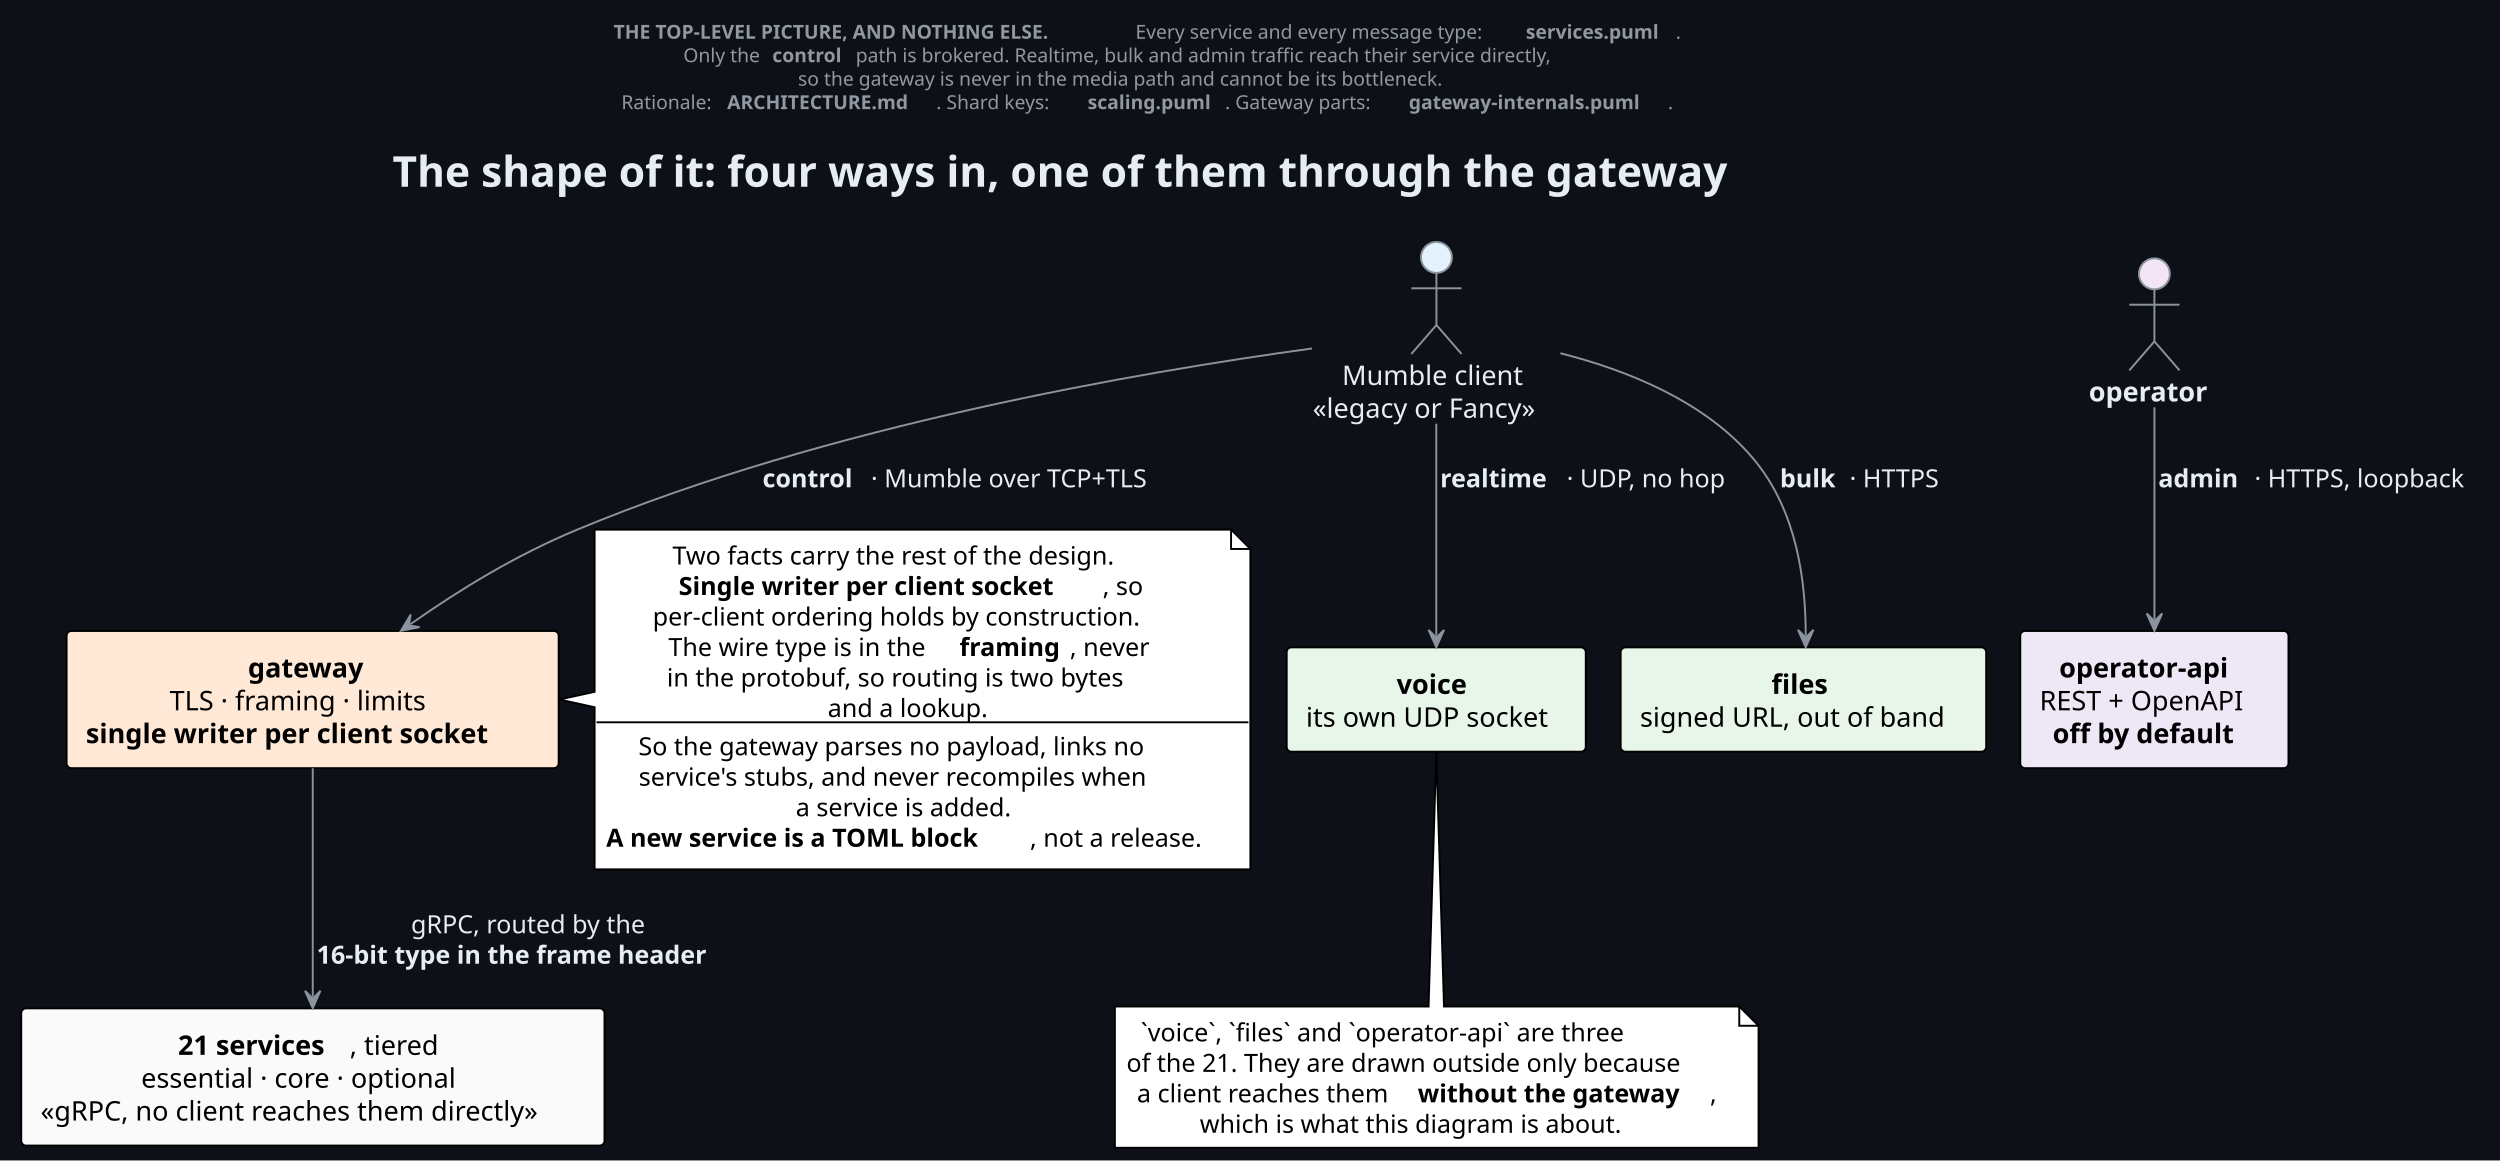
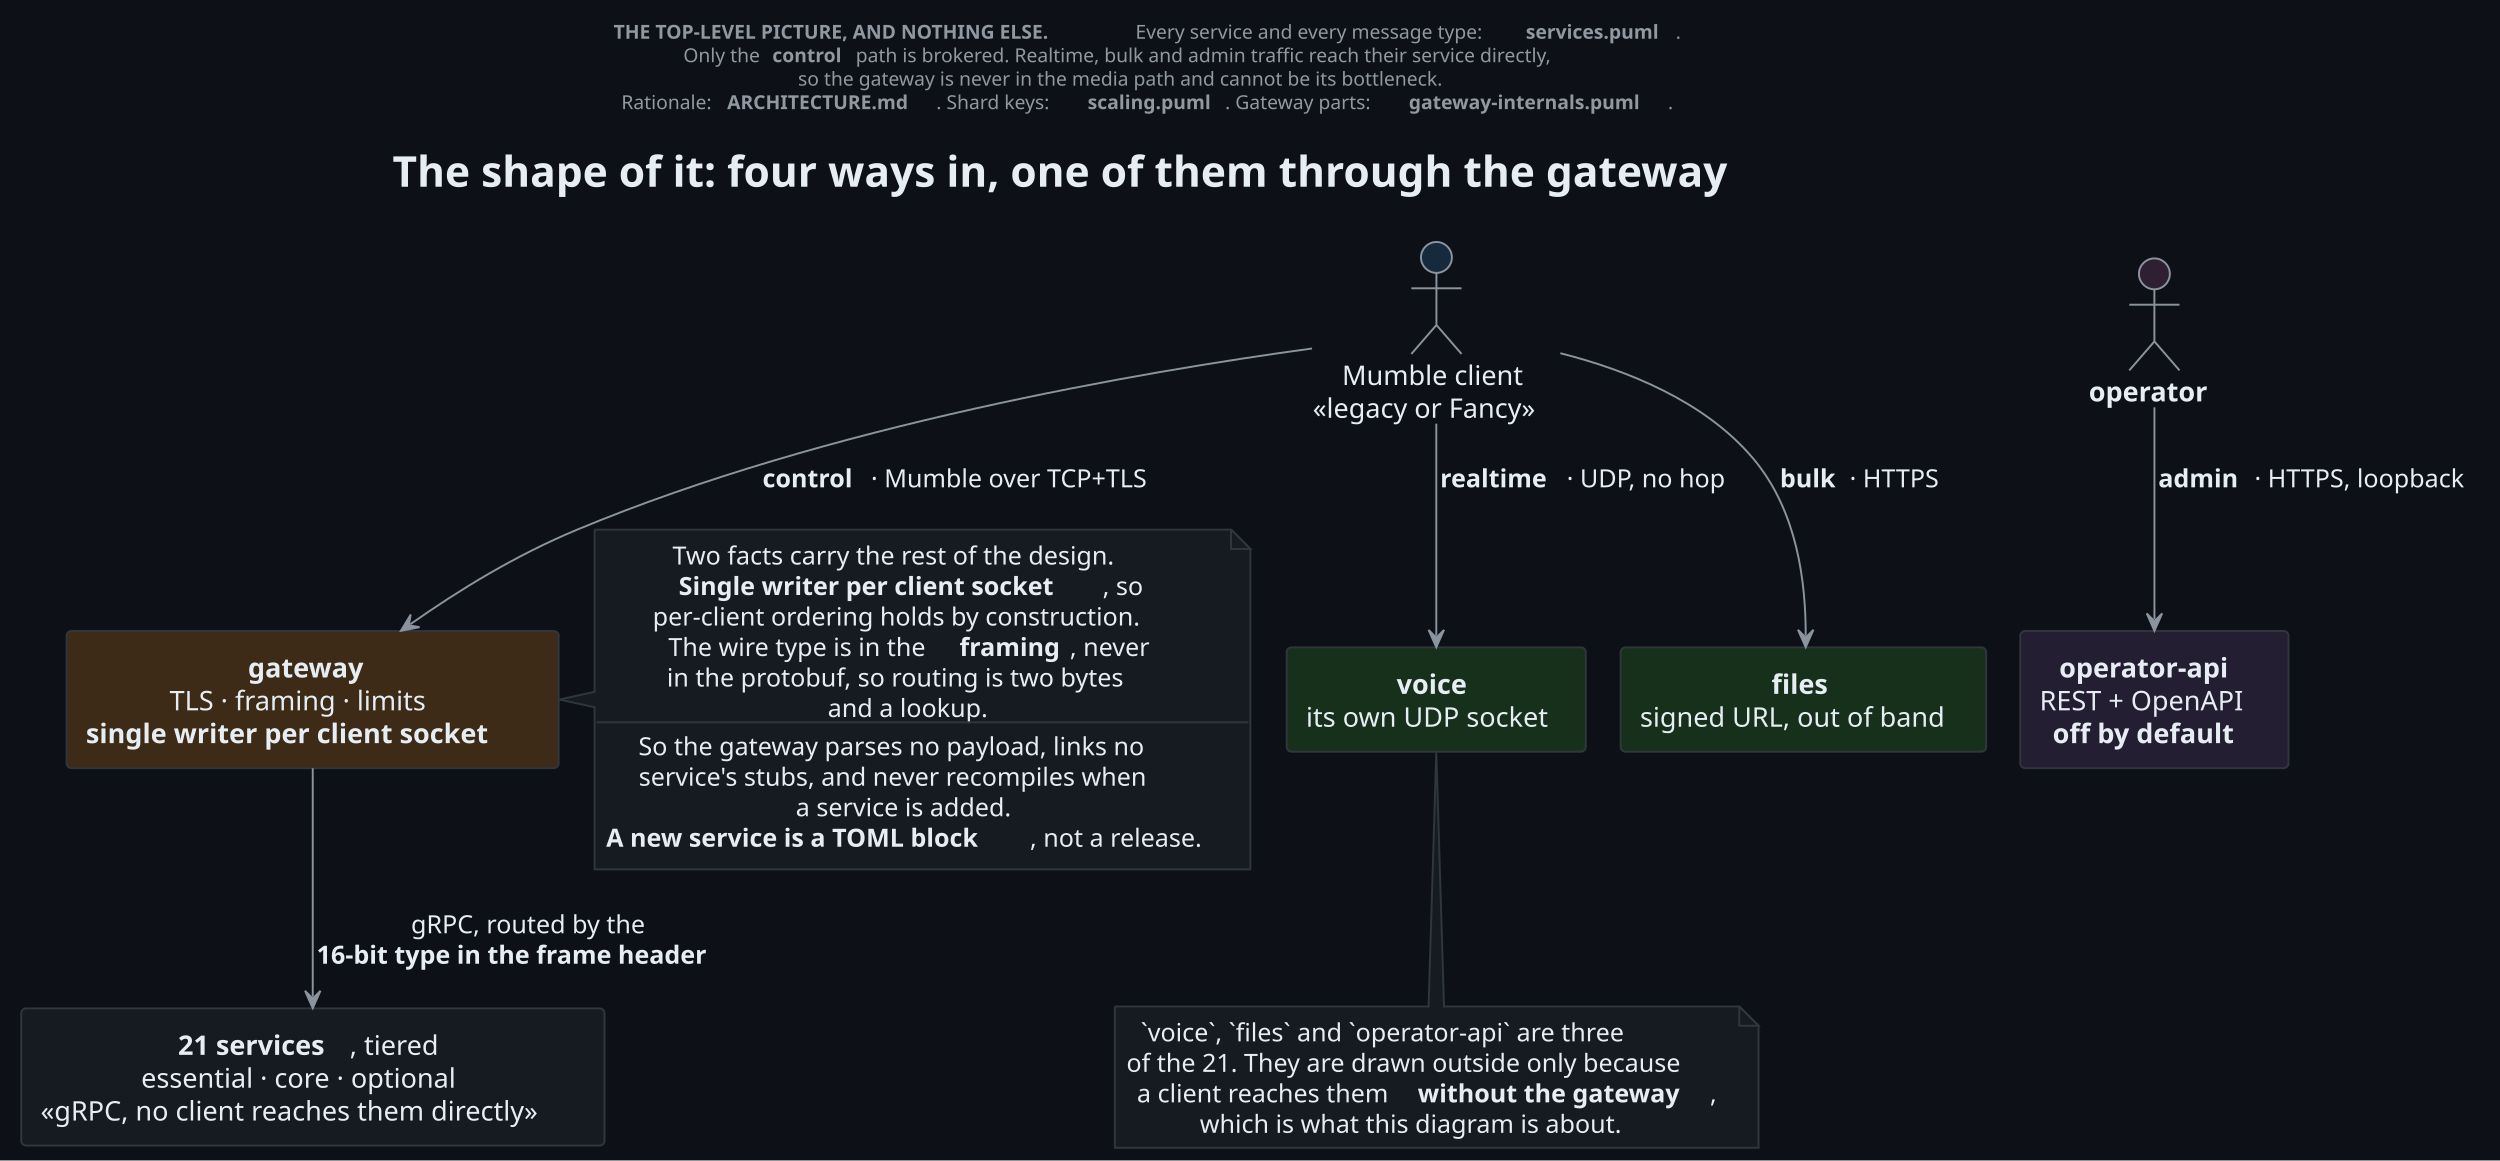
<svg xmlns="http://www.w3.org/2000/svg" contentStyleType="text/css" height="601px" preserveAspectRatio="none" style="width:1295px;height:601px;background:#0D1117;" version="1.1" viewBox="0 0 1295 601" width="1295px" zoomAndPan="magnify">
  <defs />
  <g>
    <rect width="100%" height="100%" fill="#0D1117" />
    <rect fill="#0D1117" height="601" style="stroke:none;stroke-width:1.0;" width="1295" x="0" y="0" />
    <text fill="#9198A1" font-family="Verdana" font-size="10" font-weight="bold" lengthAdjust="spacing" textLength="263.306" x="317.836" y="20.054">THE TOP-LEVEL PICTURE, AND NOTHING ELSE.</text>
    <text fill="#9198A1" font-family="Verdana" font-size="10" lengthAdjust="spacing" textLength="198.691" x="588.173" y="20.054">Every service and every message type:</text>
    <text fill="#9198A1" font-family="Verdana" font-size="10" font-weight="bold" lengthAdjust="spacing" textLength="77.647" x="790.38" y="20.054">services.puml</text>
    <text fill="#9198A1" font-family="Verdana" font-size="10" lengthAdjust="spacing" textLength="3.638" x="868.026" y="20.054">.</text>
    <text fill="#9198A1" font-family="Verdana" font-size="10" lengthAdjust="spacing" textLength="42.602" x="353.957" y="32.207">Only the</text>
    <text fill="#9198A1" font-family="Verdana" font-size="10" font-weight="bold" lengthAdjust="spacing" textLength="39.683" x="400.075" y="32.207">control</text>
    <text fill="#9198A1" font-family="Verdana" font-size="10" lengthAdjust="spacing" textLength="392.271" x="443.273" y="32.207">path is brokered. Realtime, bulk and admin traffic reach their service directly,</text>
    <text fill="#9198A1" font-family="Verdana" font-size="10" lengthAdjust="spacing" textLength="362.759" x="413.371" y="44.36">so the gateway is never in the media path and cannot be its bottleneck.</text>
    <text fill="#9198A1" font-family="Verdana" font-size="10" lengthAdjust="spacing" textLength="51.289" x="321.859" y="56.514">Rationale:</text>
    <text fill="#9198A1" font-family="Verdana" font-size="10" font-weight="bold" lengthAdjust="spacing" textLength="108.315" x="376.664" y="56.514">ARCHITECTURE.md</text>
    <text fill="#9198A1" font-family="Verdana" font-size="10" lengthAdjust="spacing" textLength="74.912" x="484.979" y="56.514">.   Shard keys:</text>
    <text fill="#9198A1" font-family="Verdana" font-size="10" font-weight="bold" lengthAdjust="spacing" textLength="71.177" x="563.407" y="56.514">scaling.puml</text>
    <text fill="#9198A1" font-family="Verdana" font-size="10" lengthAdjust="spacing" textLength="91.66" x="634.584" y="56.514">.   Gateway parts:</text>
    <text fill="#9198A1" font-family="Verdana" font-size="10" font-weight="bold" lengthAdjust="spacing" textLength="134.243" x="729.76" y="56.514">gateway-internals.puml</text>
    <text fill="#9198A1" font-family="Verdana" font-size="10" lengthAdjust="spacing" textLength="3.638" x="864.003" y="56.514">.</text>
    <text fill="#E6EDF3" font-family="Verdana" font-size="22" font-weight="bold" lengthAdjust="spacing" textLength="782.88" x="203.31" y="96.731">The shape of it: four ways in, one of them through the gateway</text>
    <g id="elem_client">
-       <ellipse cx="744.073" cy="133.351" fill="#E3F2FD" rx="8" ry="8" style="stroke:#8B949E;stroke-width:1.0;" />
+       <ellipse cx="744.073" cy="133.351" fill="#17293D" rx="8" ry="8" style="stroke:#8B949E;stroke-width:1.0;" />
      <path d="M744.073,141.351 L744.073,168.351 M731.073,149.351 L757.073,149.351 M744.073,168.351 L731.073,183.351 M744.073,168.351 L757.073,183.351 " fill="none" style="stroke:#8B949E;stroke-width:1.0;" />
      <text fill="#E6EDF3" font-family="Verdana" font-size="14" lengthAdjust="spacing" textLength="97.795" x="695.176" y="199.426">Mumble client</text>
      <text fill="#E6EDF3" font-family="Verdana" font-size="14" lengthAdjust="spacing" textLength="128.147" x="680" y="216.44">«legacy or Fancy»</text>
    </g>
    <g id="elem_oper">
-       <ellipse cx="1115.978" cy="141.851" fill="#F3E5F5" rx="8" ry="8" style="stroke:#8B949E;stroke-width:1.0;" />
+       <ellipse cx="1115.978" cy="141.851" fill="#2E1F33" rx="8" ry="8" style="stroke:#8B949E;stroke-width:1.0;" />
      <path d="M1115.978,149.851 L1115.978,176.851 M1102.978,157.851 L1128.978,157.851 M1115.978,176.851 L1102.978,191.851 M1115.978,176.851 L1128.978,191.851 " fill="none" style="stroke:#8B949E;stroke-width:1.0;" />
      <text fill="#E6EDF3" font-family="Verdana" font-size="14" font-weight="bold" lengthAdjust="spacing" textLength="67.956" x="1082" y="207.926">operator</text>
    </g>
    <g id="elem_gw">
-       <rect fill="#FFE9D6" height="71.044" rx="2.5" ry="2.5" style="stroke:#000000;stroke-width:1.0;" width="254.89" x="34.5" y="326.851" />
-       <text fill="#000000" font-family="Verdana" font-size="14" font-weight="bold" lengthAdjust="spacing" textLength="66.992" x="128.449" y="350.926">gateway</text>
-       <text fill="#000000" font-family="Verdana" font-size="14" lengthAdjust="spacing" textLength="148.162" x="87.864" y="367.94">TLS · framing · limits</text>
-       <text fill="#000000" font-family="Verdana" font-size="14" font-weight="bold" lengthAdjust="spacing" textLength="234.89" x="44.5" y="384.955">single writer per client socket</text>
+       <rect fill="#3D2A17" height="71.044" rx="2.5" ry="2.5" style="stroke:#30363D;stroke-width:1.0;" width="254.89" x="34.5" y="326.851" />
+       <text fill="#E6EDF3" font-family="Verdana" font-size="14" font-weight="bold" lengthAdjust="spacing" textLength="66.992" x="128.449" y="350.926">gateway</text>
+       <text fill="#E6EDF3" font-family="Verdana" font-size="14" lengthAdjust="spacing" textLength="148.162" x="87.864" y="367.94">TLS · framing · limits</text>
+       <text fill="#E6EDF3" font-family="Verdana" font-size="14" font-weight="bold" lengthAdjust="spacing" textLength="234.89" x="44.5" y="384.955">single writer per client socket</text>
    </g>
    <g id="elem_svc">
-       <rect fill="#FAFAFA" height="71.044" rx="2.5" ry="2.5" style="stroke:#000000;stroke-width:1.0;" width="302.133" x="11" y="522.351" />
-       <text fill="#000000" font-family="Verdana" font-size="14" font-weight="bold" lengthAdjust="spacing" textLength="88.977" x="92.203" y="546.426">21 services</text>
-       <text fill="#000000" font-family="Verdana" font-size="14" lengthAdjust="spacing" textLength="50.75" x="181.18" y="546.426">, tiered</text>
-       <text fill="#000000" font-family="Verdana" font-size="14" lengthAdjust="spacing" textLength="177.898" x="73.117" y="563.44">essential · core · optional</text>
-       <text fill="#000000" font-family="Verdana" font-size="14" lengthAdjust="spacing" textLength="282.133" x="21" y="580.455">«gRPC, no client reaches them directly»</text>
+       <rect fill="#161B22" height="71.044" rx="2.5" ry="2.5" style="stroke:#30363D;stroke-width:1.0;" width="302.133" x="11" y="522.351" />
+       <text fill="#E6EDF3" font-family="Verdana" font-size="14" font-weight="bold" lengthAdjust="spacing" textLength="88.977" x="92.203" y="546.426">21 services</text>
+       <text fill="#E6EDF3" font-family="Verdana" font-size="14" lengthAdjust="spacing" textLength="50.75" x="181.18" y="546.426">, tiered</text>
+       <text fill="#E6EDF3" font-family="Verdana" font-size="14" lengthAdjust="spacing" textLength="177.898" x="73.117" y="563.44">essential · core · optional</text>
+       <text fill="#E6EDF3" font-family="Verdana" font-size="14" lengthAdjust="spacing" textLength="282.133" x="21" y="580.455">«gRPC, no client reaches them directly»</text>
    </g>
    <g id="elem_voice">
-       <rect fill="#E8F5E9" height="54.029" rx="2.5" ry="2.5" style="stroke:#000000;stroke-width:1.0;" width="154.935" x="666.5" y="335.351" />
-       <text fill="#000000" font-family="Verdana" font-size="14" font-weight="bold" lengthAdjust="spacing" textLength="41.029" x="723.453" y="359.426">voice</text>
-       <text fill="#000000" font-family="Verdana" font-size="14" lengthAdjust="spacing" textLength="134.935" x="676.5" y="376.44">its own UDP socket</text>
+       <rect fill="#16301C" height="54.029" rx="2.5" ry="2.5" style="stroke:#30363D;stroke-width:1.0;" width="154.935" x="666.5" y="335.351" />
+       <text fill="#E6EDF3" font-family="Verdana" font-size="14" font-weight="bold" lengthAdjust="spacing" textLength="41.029" x="723.453" y="359.426">voice</text>
+       <text fill="#E6EDF3" font-family="Verdana" font-size="14" lengthAdjust="spacing" textLength="134.935" x="676.5" y="376.44">its own UDP socket</text>
    </g>
    <g id="elem_files">
-       <rect fill="#E8F5E9" height="54.029" rx="2.5" ry="2.5" style="stroke:#000000;stroke-width:1.0;" width="189.34" x="839.5" y="335.351" />
-       <text fill="#000000" font-family="Verdana" font-size="14" font-weight="bold" lengthAdjust="spacing" textLength="33.086" x="917.627" y="359.426">files</text>
-       <text fill="#000000" font-family="Verdana" font-size="14" lengthAdjust="spacing" textLength="169.34" x="849.5" y="376.44">signed URL, out of band</text>
+       <rect fill="#16301C" height="54.029" rx="2.5" ry="2.5" style="stroke:#30363D;stroke-width:1.0;" width="189.34" x="839.5" y="335.351" />
+       <text fill="#E6EDF3" font-family="Verdana" font-size="14" font-weight="bold" lengthAdjust="spacing" textLength="33.086" x="917.627" y="359.426">files</text>
+       <text fill="#E6EDF3" font-family="Verdana" font-size="14" lengthAdjust="spacing" textLength="169.34" x="849.5" y="376.44">signed URL, out of band</text>
    </g>
    <g id="elem_opapi">
-       <rect fill="#EDE7F6" height="71.044" rx="2.5" ry="2.5" style="stroke:#000000;stroke-width:1.0;" width="138.932" x="1046.5" y="326.851" />
-       <text fill="#000000" font-family="Verdana" font-size="14" font-weight="bold" lengthAdjust="spacing" textLength="98.602" x="1066.665" y="350.926">operator-api</text>
-       <text fill="#000000" font-family="Verdana" font-size="14" lengthAdjust="spacing" textLength="118.932" x="1056.5" y="367.94">REST + OpenAPI</text>
-       <text fill="#000000" font-family="Verdana" font-size="14" font-weight="bold" lengthAdjust="spacing" textLength="105.397" x="1063.268" y="384.955">off by default</text>
+       <rect fill="#241E33" height="71.044" rx="2.5" ry="2.5" style="stroke:#30363D;stroke-width:1.0;" width="138.932" x="1046.5" y="326.851" />
+       <text fill="#E6EDF3" font-family="Verdana" font-size="14" font-weight="bold" lengthAdjust="spacing" textLength="98.602" x="1066.665" y="350.926">operator-api</text>
+       <text fill="#E6EDF3" font-family="Verdana" font-size="14" lengthAdjust="spacing" textLength="118.932" x="1056.5" y="367.94">REST + OpenAPI</text>
+       <text fill="#E6EDF3" font-family="Verdana" font-size="14" font-weight="bold" lengthAdjust="spacing" textLength="105.397" x="1063.268" y="384.955">off by default</text>
    </g>
    <g id="elem_GMN14">
-       <path d="M308,274.351 L308,358.351 L289.758,362.351 L308,366.351 L308,450.344 A0,0 0 0 0 308,450.344 L647.69,450.344 A0,0 0 0 0 647.69,450.344 L647.69,284.351 L637.69,274.351 L308,274.351 A0,0 0 0 0 308,274.351 " fill="#FFFFFF" style="stroke:#000000;stroke-width:1.0;" />
-       <path d="M637.69,274.351 L637.69,284.351 L647.69,284.351 L637.69,274.351 " fill="#FFFFFF" style="stroke:#000000;stroke-width:1.0;" />
-       <text fill="#000000" font-family="Verdana" font-size="13" lengthAdjust="spacing" textLength="250.022" x="348.334" y="292.42">Two facts carry the rest of the design.</text>
-       <text fill="#000000" font-family="Verdana" font-size="13" font-weight="bold" lengthAdjust="spacing" textLength="219.635" x="351.546" y="308.22">Single writer per client socket</text>
-       <text fill="#000000" font-family="Verdana" font-size="13" lengthAdjust="spacing" textLength="23.962" x="571.182" y="308.22">, so</text>
-       <text fill="#000000" font-family="Verdana" font-size="13" lengthAdjust="spacing" textLength="270.518" x="338.086" y="324.019">per-client ordering holds by construction.</text>
-       <text fill="#000000" font-family="Verdana" font-size="13" lengthAdjust="spacing" textLength="146.218" x="346.23" y="339.818">The wire type is in the</text>
-       <text fill="#000000" font-family="Verdana" font-size="13" font-weight="bold" lengthAdjust="spacing" textLength="57.186" x="497.019" y="339.818">framing</text>
-       <text fill="#000000" font-family="Verdana" font-size="13" lengthAdjust="spacing" textLength="46.255" x="554.205" y="339.818">, never</text>
-       <text fill="#000000" font-family="Verdana" font-size="13" lengthAdjust="spacing" textLength="255.823" x="345.434" y="355.618">in the protobuf, so routing is two bytes</text>
-       <text fill="#000000" font-family="Verdana" font-size="13" lengthAdjust="spacing" textLength="89.178" x="428.756" y="371.417">and a lookup.</text>
-       <line style="stroke:#000000;stroke-width:1.0;" x1="309" x2="646.69" y1="374.147" y2="374.147" />
-       <text fill="#000000" font-family="Verdana" font-size="13" lengthAdjust="spacing" textLength="285.276" x="330.707" y="391.216">So the gateway parses no payload, links no</text>
-       <text fill="#000000" font-family="Verdana" font-size="13" lengthAdjust="spacing" textLength="284.959" x="330.866" y="407.016">service's stubs, and never recompiles when</text>
-       <text fill="#000000" font-family="Verdana" font-size="13" lengthAdjust="spacing" textLength="122.281" x="412.205" y="422.815">a service is added.</text>
-       <text fill="#000000" font-family="Verdana" font-size="13" font-weight="bold" lengthAdjust="spacing" textLength="219.546" x="314" y="438.614">A new service is a TOML block</text>
-       <text fill="#000000" font-family="Verdana" font-size="13" lengthAdjust="spacing" textLength="99.144" x="533.546" y="438.614">, not a release.</text>
+       <path d="M308,274.351 L308,358.351 L289.758,362.351 L308,366.351 L308,450.344 A0,0 0 0 0 308,450.344 L647.69,450.344 A0,0 0 0 0 647.69,450.344 L647.69,284.351 L637.69,274.351 L308,274.351 A0,0 0 0 0 308,274.351 " fill="#161B22" style="stroke:#30363D;stroke-width:1.0;" />
+       <path d="M637.69,274.351 L637.69,284.351 L647.69,284.351 L637.69,274.351 " fill="#161B22" style="stroke:#30363D;stroke-width:1.0;" />
+       <text fill="#E6EDF3" font-family="Verdana" font-size="13" lengthAdjust="spacing" textLength="250.022" x="348.334" y="292.42">Two facts carry the rest of the design.</text>
+       <text fill="#E6EDF3" font-family="Verdana" font-size="13" font-weight="bold" lengthAdjust="spacing" textLength="219.635" x="351.546" y="308.22">Single writer per client socket</text>
+       <text fill="#E6EDF3" font-family="Verdana" font-size="13" lengthAdjust="spacing" textLength="23.962" x="571.182" y="308.22">, so</text>
+       <text fill="#E6EDF3" font-family="Verdana" font-size="13" lengthAdjust="spacing" textLength="270.518" x="338.086" y="324.019">per-client ordering holds by construction.</text>
+       <text fill="#E6EDF3" font-family="Verdana" font-size="13" lengthAdjust="spacing" textLength="146.218" x="346.23" y="339.818">The wire type is in the</text>
+       <text fill="#E6EDF3" font-family="Verdana" font-size="13" font-weight="bold" lengthAdjust="spacing" textLength="57.186" x="497.019" y="339.818">framing</text>
+       <text fill="#E6EDF3" font-family="Verdana" font-size="13" lengthAdjust="spacing" textLength="46.255" x="554.205" y="339.818">, never</text>
+       <text fill="#E6EDF3" font-family="Verdana" font-size="13" lengthAdjust="spacing" textLength="255.823" x="345.434" y="355.618">in the protobuf, so routing is two bytes</text>
+       <text fill="#E6EDF3" font-family="Verdana" font-size="13" lengthAdjust="spacing" textLength="89.178" x="428.756" y="371.417">and a lookup.</text>
+       <line style="stroke:#30363D;stroke-width:1.0;" x1="309" x2="646.69" y1="374.147" y2="374.147" />
+       <text fill="#E6EDF3" font-family="Verdana" font-size="13" lengthAdjust="spacing" textLength="285.276" x="330.707" y="391.216">So the gateway parses no payload, links no</text>
+       <text fill="#E6EDF3" font-family="Verdana" font-size="13" lengthAdjust="spacing" textLength="284.959" x="330.866" y="407.016">service's stubs, and never recompiles when</text>
+       <text fill="#E6EDF3" font-family="Verdana" font-size="13" lengthAdjust="spacing" textLength="122.281" x="412.205" y="422.815">a service is added.</text>
+       <text fill="#E6EDF3" font-family="Verdana" font-size="13" font-weight="bold" lengthAdjust="spacing" textLength="219.546" x="314" y="438.614">A new service is a TOML block</text>
+       <text fill="#E6EDF3" font-family="Verdana" font-size="13" lengthAdjust="spacing" textLength="99.144" x="533.546" y="438.614">, not a release.</text>
    </g>
    <g id="elem_GMN17">
-       <path d="M577.5,521.351 L577.5,594.548 A0,0 0 0 0 577.5,594.548 L910.938,594.548 A0,0 0 0 0 910.938,594.548 L910.938,531.351 L900.938,521.351 L748,521.351 L744,389.447 L740,521.351 L577.5,521.351 A0,0 0 0 0 577.5,521.351 " fill="#FFFFFF" style="stroke:#000000;stroke-width:1.0;" />
-       <path d="M900.938,521.351 L900.938,531.351 L910.938,531.351 L900.938,521.351 " fill="#FFFFFF" style="stroke:#000000;stroke-width:1.0;" />
-       <text fill="#000000" font-family="Verdana" font-size="13" lengthAdjust="spacing" textLength="297.705" x="590.866" y="539.42">`voice`, `files` and `operator-api` are three</text>
-       <text fill="#000000" font-family="Verdana" font-size="13" lengthAdjust="spacing" textLength="312.438" x="583.5" y="555.22">of the 21. They are drawn outside only because</text>
-       <text fill="#000000" font-family="Verdana" font-size="13" lengthAdjust="spacing" textLength="140.874" x="588.943" y="571.019">a client reaches them</text>
-       <text fill="#000000" font-family="Verdana" font-size="13" font-weight="bold" lengthAdjust="spacing" textLength="151.379" x="734.387" y="571.019">without the gateway</text>
-       <text fill="#000000" font-family="Verdana" font-size="13" lengthAdjust="spacing" textLength="4.729" x="885.766" y="571.019">,</text>
-       <text fill="#000000" font-family="Verdana" font-size="13" lengthAdjust="spacing" textLength="236.469" x="621.484" y="586.818">which is what this diagram is about.</text>
+       <path d="M577.5,521.351 L577.5,594.548 A0,0 0 0 0 577.5,594.548 L910.938,594.548 A0,0 0 0 0 910.938,594.548 L910.938,531.351 L900.938,521.351 L748,521.351 L744,389.447 L740,521.351 L577.5,521.351 A0,0 0 0 0 577.5,521.351 " fill="#161B22" style="stroke:#30363D;stroke-width:1.0;" />
+       <path d="M900.938,521.351 L900.938,531.351 L910.938,531.351 L900.938,521.351 " fill="#161B22" style="stroke:#30363D;stroke-width:1.0;" />
+       <text fill="#E6EDF3" font-family="Verdana" font-size="13" lengthAdjust="spacing" textLength="297.705" x="590.866" y="539.42">`voice`, `files` and `operator-api` are three</text>
+       <text fill="#E6EDF3" font-family="Verdana" font-size="13" lengthAdjust="spacing" textLength="312.438" x="583.5" y="555.22">of the 21. They are drawn outside only because</text>
+       <text fill="#E6EDF3" font-family="Verdana" font-size="13" lengthAdjust="spacing" textLength="140.874" x="588.943" y="571.019">a client reaches them</text>
+       <text fill="#E6EDF3" font-family="Verdana" font-size="13" font-weight="bold" lengthAdjust="spacing" textLength="151.379" x="734.387" y="571.019">without the gateway</text>
+       <text fill="#E6EDF3" font-family="Verdana" font-size="13" lengthAdjust="spacing" textLength="4.729" x="885.766" y="571.019">,</text>
+       <text fill="#E6EDF3" font-family="Verdana" font-size="13" lengthAdjust="spacing" textLength="236.469" x="621.484" y="586.818">which is what this diagram is about.</text>
    </g>
    <polygon fill="#8B949E" points="207.68,326.752,217.347,324.869,211.776,323.885,212.76,318.315,207.68,326.752" style="stroke:#8B949E;stroke-width:1.0;" />
    <path d="M679.632,180.514 C591.166,192.596 428.273,220.452 299,274.351 C266.623,287.85 238.251,305.355 212.596,323.312 " fill="none" style="stroke:#8B949E;stroke-width:1.0;" />
    <text fill="#E6EDF3" font-family="Verdana" font-size="13" font-weight="bold" lengthAdjust="spacing" textLength="51.587" x="395" y="252.42">control</text>
    <text fill="#E6EDF3" font-family="Verdana" font-size="13" lengthAdjust="spacing" textLength="158.253" x="451.158" y="252.42">· Mumble over TCP+TLS</text>
    <polygon fill="#8B949E" points="162,522.231,166,513.231,162,517.231,158,513.231,162,522.231" style="stroke:#8B949E;stroke-width:1.0;" />
    <path d="M162,397.945 C162,433.057 162,481.109 162,516.231 " fill="none" style="stroke:#8B949E;stroke-width:1.0;" />
    <text fill="#E6EDF3" font-family="Verdana" font-size="13" lengthAdjust="spacing" textLength="132.012" x="212.899" y="483.42">gRPC, routed by the</text>
    <text fill="#E6EDF3" font-family="Verdana" font-size="13" font-weight="bold" lengthAdjust="spacing" textLength="229.81" x="164" y="499.22">16-bit type in the frame header</text>
    <polygon fill="#8B949E" points="744,335.294,748,326.294,744,330.294,740,326.294,744,335.294" style="stroke:#8B949E;stroke-width:1.0;" />
    <path d="M744,219.446 C744,255.969 744,299.448 744,329.294 " fill="none" style="stroke:#8B949E;stroke-width:1.0;" />
    <text fill="#E6EDF3" font-family="Verdana" font-size="13" font-weight="bold" lengthAdjust="spacing" textLength="60.976" x="746" y="252.42">realtime</text>
    <text fill="#E6EDF3" font-family="Verdana" font-size="13" lengthAdjust="spacing" textLength="90.873" x="811.546" y="252.42">· UDP, no hop</text>
    <polygon fill="#8B949E" points="935.359,335.243,939.359,326.243,935.359,330.243,931.359,326.243,935.359,335.243" style="stroke:#8B949E;stroke-width:1.0;" />
    <path d="M808.269,182.969 C842.689,191.688 883.026,207.784 908,237.351 C931.206,264.825 935.379,301.785 935.362,329.243 " fill="none" style="stroke:#8B949E;stroke-width:1.0;" />
    <text fill="#E6EDF3" font-family="Verdana" font-size="13" font-weight="bold" lengthAdjust="spacing" textLength="31.516" x="922" y="252.42">bulk</text>
    <text fill="#E6EDF3" font-family="Verdana" font-size="13" lengthAdjust="spacing" textLength="51.816" x="958.086" y="252.42">· HTTPS</text>
    <polygon fill="#8B949E" points="1116,326.753,1120,317.753,1116,321.753,1112,317.753,1116,326.753" style="stroke:#8B949E;stroke-width:1.0;" />
    <path d="M1116,210.996 C1116,244.884 1116,287.985 1116,320.753 " fill="none" style="stroke:#8B949E;stroke-width:1.0;" />
    <text fill="#E6EDF3" font-family="Verdana" font-size="13" font-weight="bold" lengthAdjust="spacing" textLength="45.233" x="1118" y="252.42">admin</text>
    <text fill="#E6EDF3" font-family="Verdana" font-size="13" lengthAdjust="spacing" textLength="118.936" x="1167.804" y="252.42">· HTTPS, loopback</text>
  </g>
</svg>
